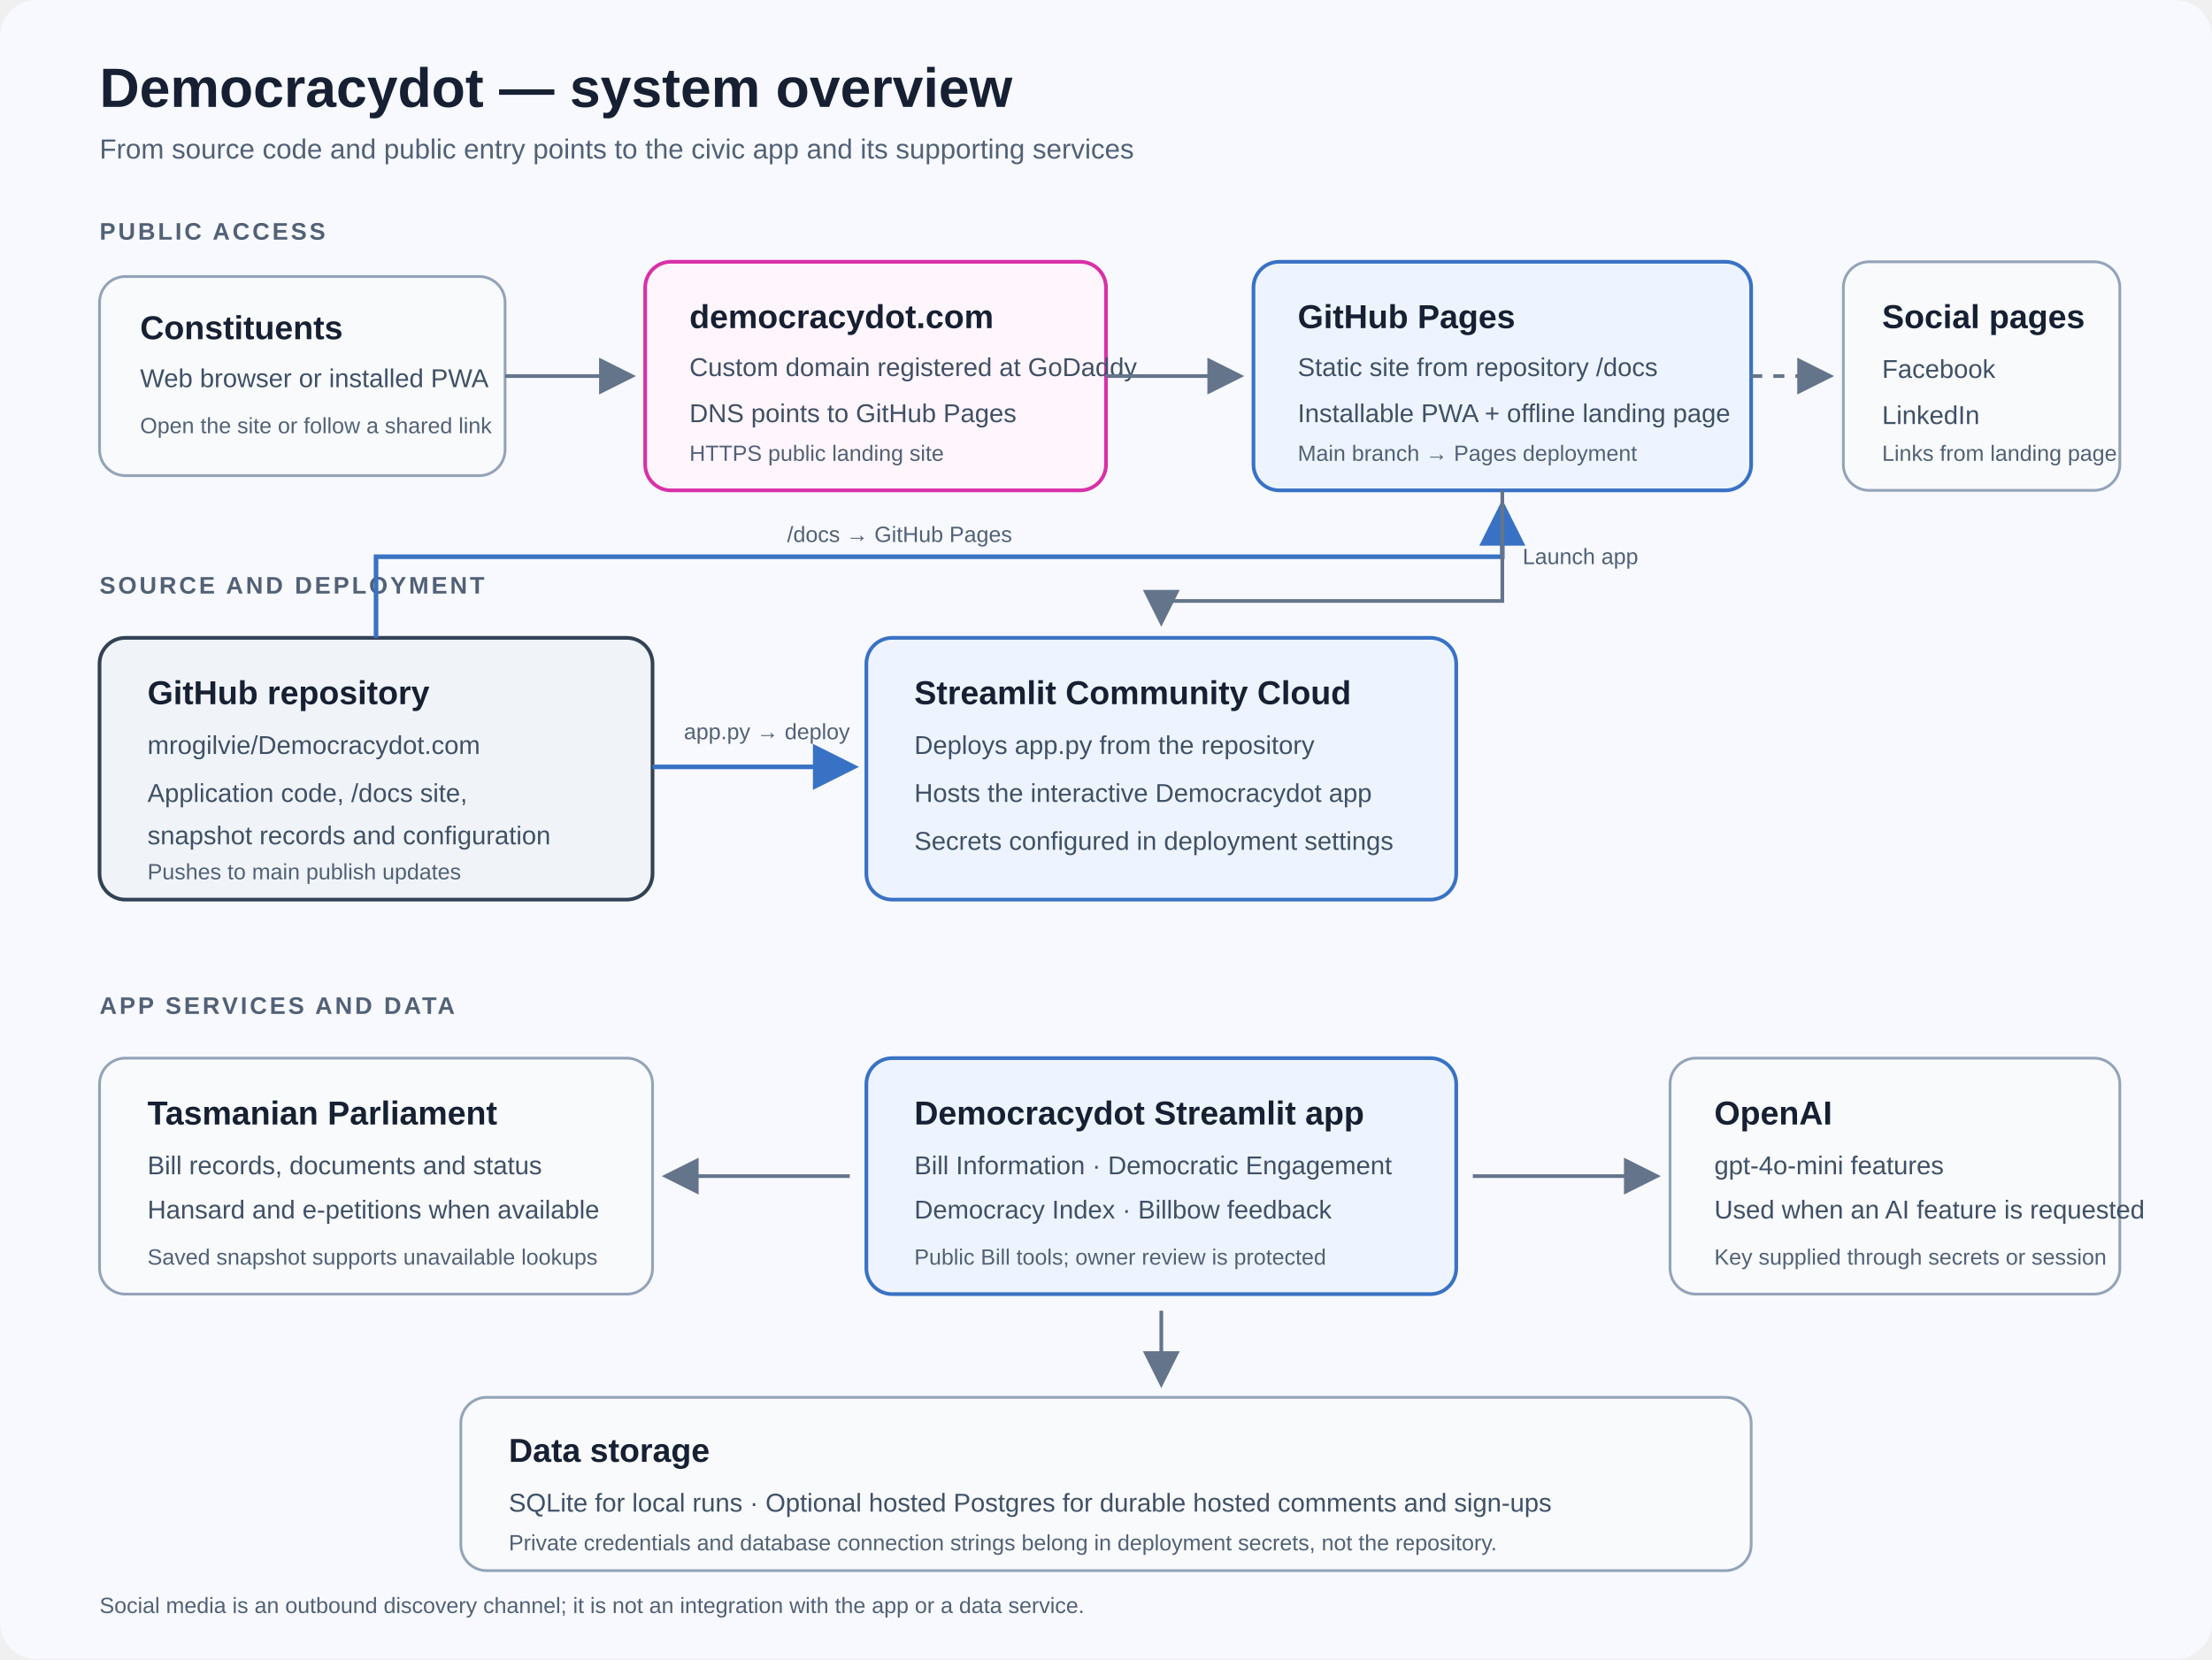
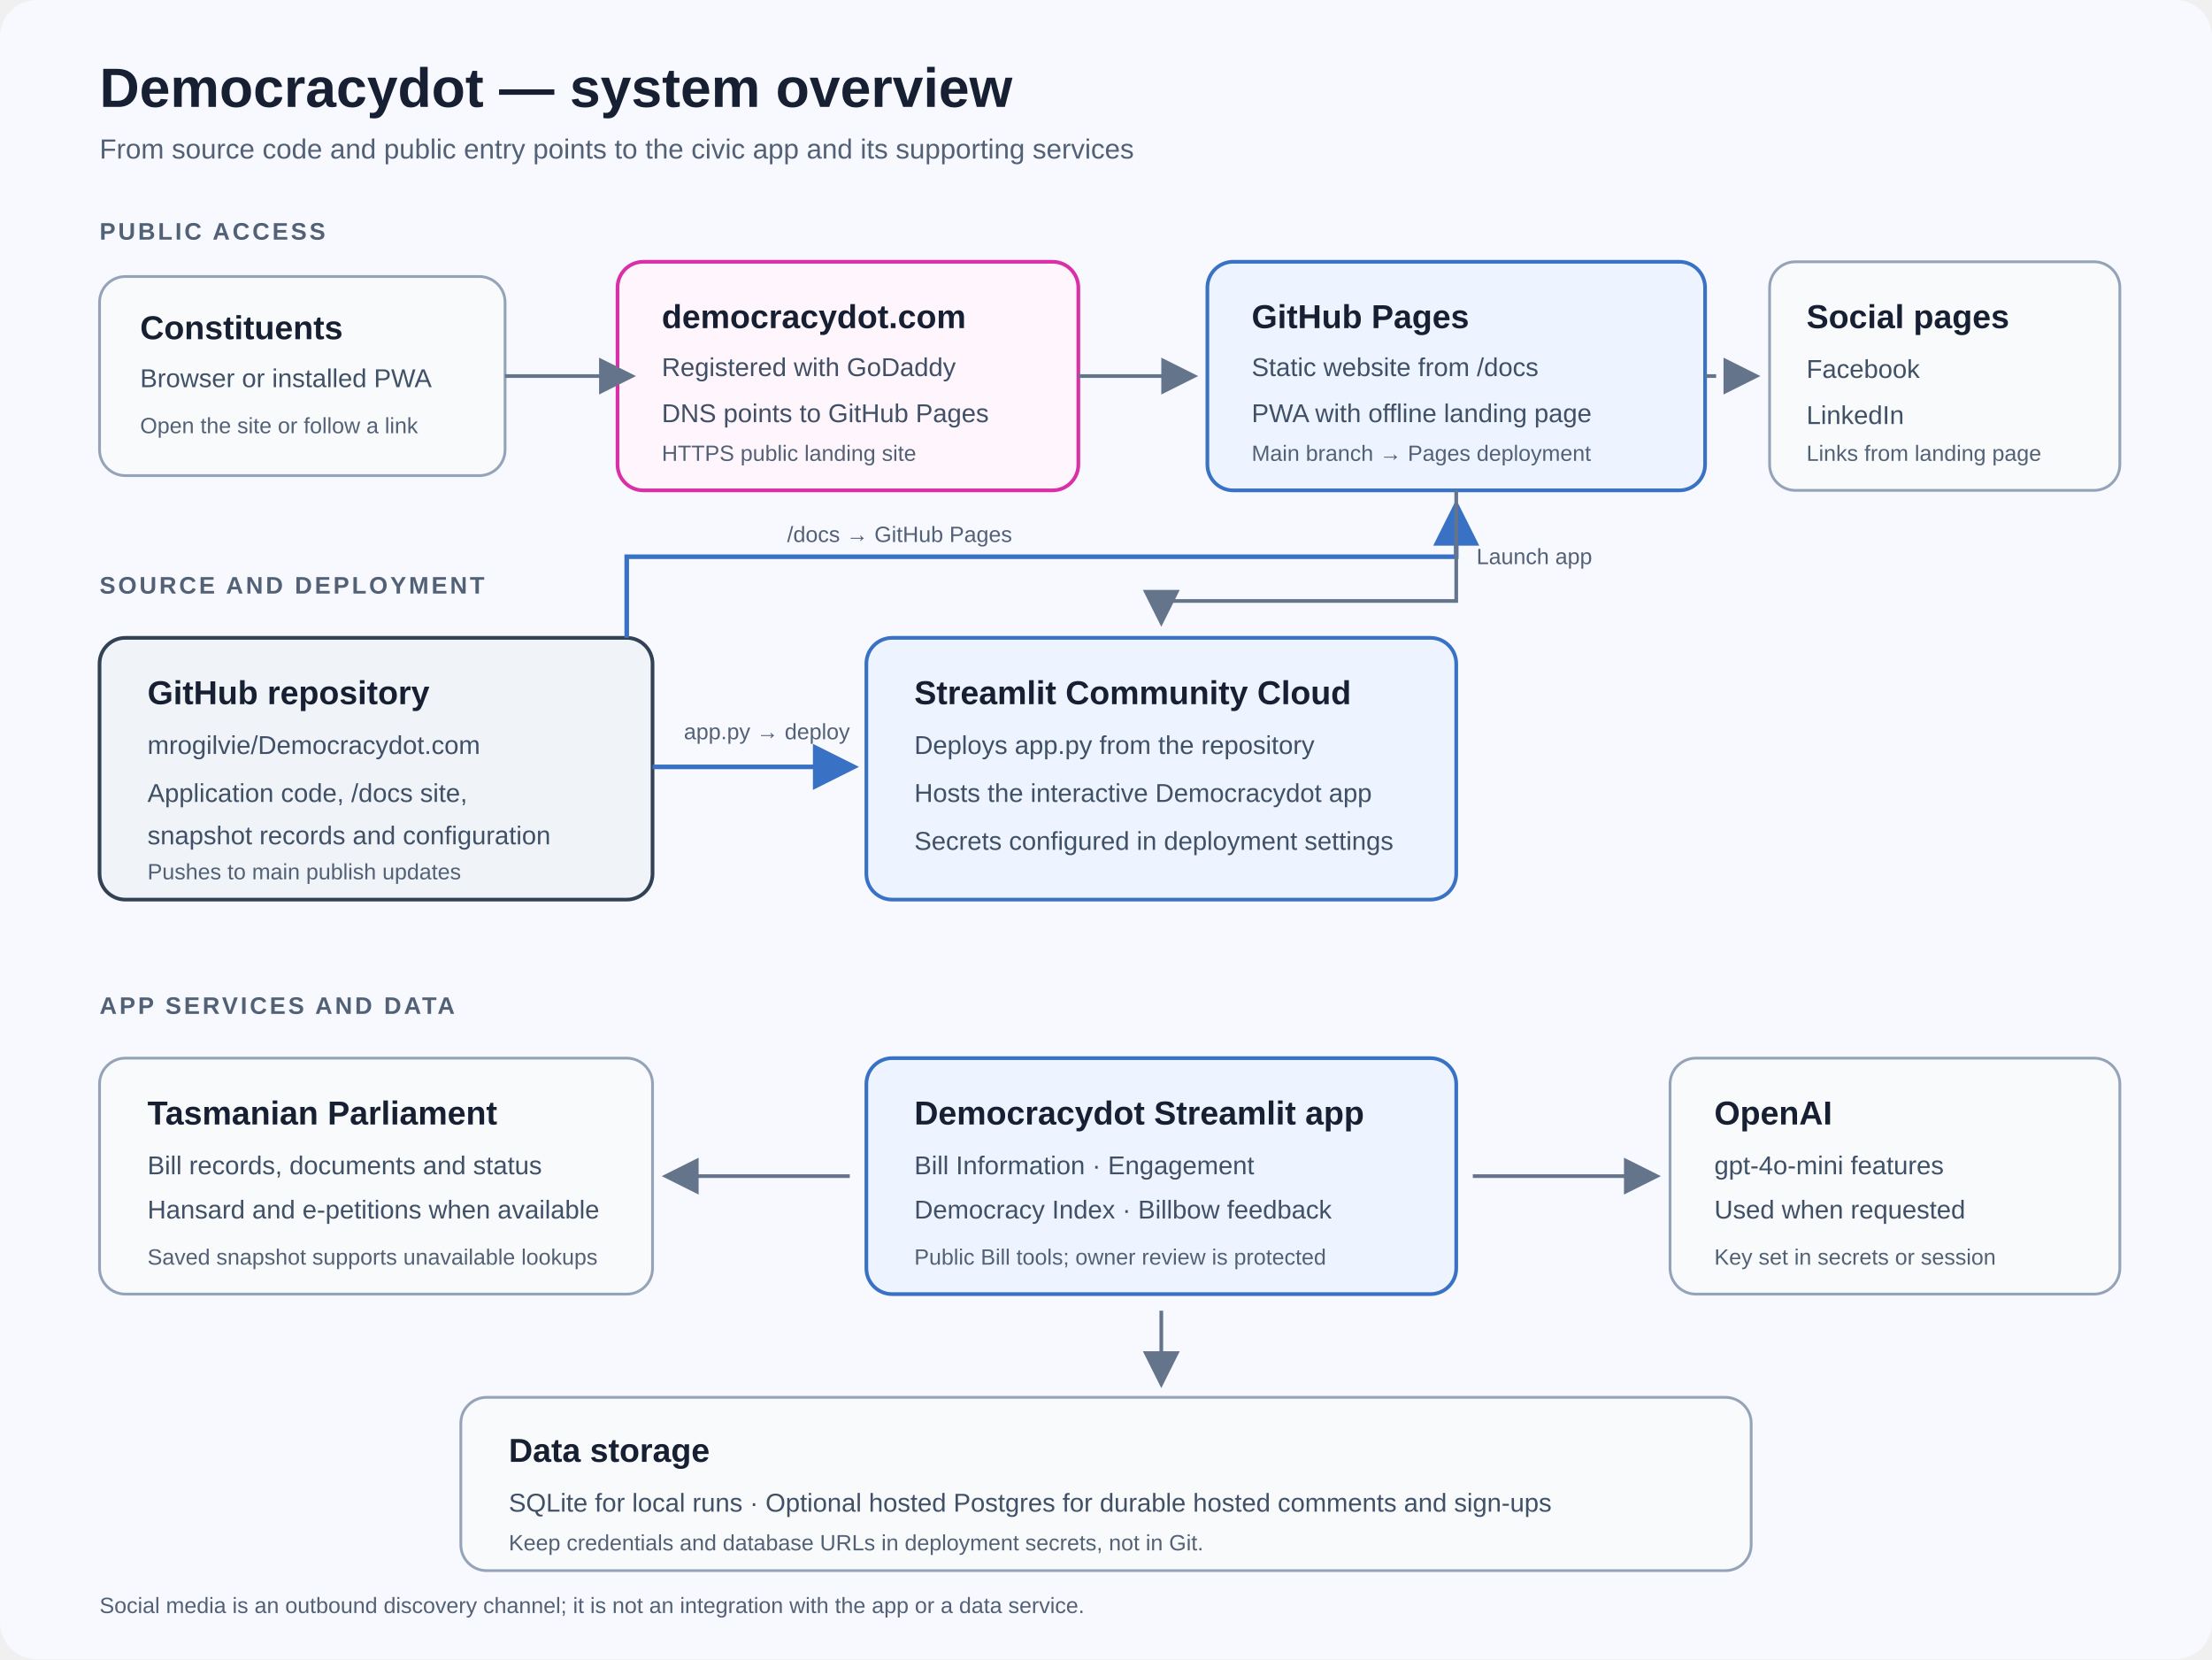
<svg xmlns="http://www.w3.org/2000/svg" width="1200" height="900" viewBox="0 0 1200 900" role="img" aria-labelledby="title description">
  <defs>
    <marker id="arrow" markerWidth="10" markerHeight="10" refX="8" refY="5" orient="auto" markerUnits="strokeWidth">
      <path d="M0 0 10 5 0 10z" fill="#64748b" />
    </marker>
    <marker id="arrow-blue" markerWidth="10" markerHeight="10" refX="8" refY="5" orient="auto" markerUnits="strokeWidth">
      <path d="M0 0 10 5 0 10z" fill="#3972c4" />
    </marker>
    <style>
      text { font-family: Arial, Helvetica, sans-serif; fill: #172033; }
      .title { font-size: 30px; font-weight: 700; }
      .subtitle { font-size: 15px; fill: #526176; }
      .section { font-size: 13px; font-weight: 700; letter-spacing: 1.4px; fill: #526176; }
      .card { fill: #fff; stroke: #cbd5e1; stroke-width: 1.5; }
      .primary { fill: #edf4ff; stroke: #3972c4; stroke-width: 2; }
      .domain { fill: #fff5fc; stroke: #d930a8; stroke-width: 2; }
      .repo { fill: #f0f4f8; stroke: #334155; stroke-width: 2; }
      .external { fill: #f8fafc; stroke: #94a3b8; stroke-width: 1.5; }
      .heading { font-size: 18px; font-weight: 700; }
      .body { font-size: 14px; fill: #405066; }
      .small { font-size: 12px; fill: #526176; }
      .arrow { fill: none; stroke: #64748b; stroke-width: 2; marker-end: url(#arrow); }
      .deploy { fill: none; stroke: #3972c4; stroke-width: 2.5; marker-end: url(#arrow-blue); }
      .dashed { stroke-dasharray: 6 6; }
    </style>
  </defs>
  <rect width="1200" height="900" rx="20" fill="#f7f9ff" />
  <text x="54" y="58" class="title">Democracydot — system overview</text>
  <text x="54" y="86" class="subtitle">From source code and public entry points to the civic app and its supporting services</text>
  <text x="54" y="130" class="section">PUBLIC ACCESS</text>
  <rect x="54" y="150" width="220" height="108" rx="14" class="external" />
  <text x="76" y="184" class="heading">Constituents</text>
-   <text x="76" y="210" class="body">Web browser or installed PWA</text>
-   <text x="76" y="235" class="small">Open the site or follow a shared link</text>
-   <rect x="350" y="142" width="250" height="124" rx="14" class="domain" />
-   <text x="374" y="178" class="heading">democracydot.com</text>
-   <text x="374" y="204" class="body">Custom domain registered at GoDaddy</text>
-   <text x="374" y="229" class="body">DNS points to GitHub Pages</text>
-   <text x="374" y="250" class="small">HTTPS public landing site</text>
-   <rect x="680" y="142" width="270" height="124" rx="14" class="primary" />
-   <text x="704" y="178" class="heading">GitHub Pages</text>
-   <text x="704" y="204" class="body">Static site from repository /docs</text>
-   <text x="704" y="229" class="body">Installable PWA + offline landing page</text>
-   <text x="704" y="250" class="small">Main branch → Pages deployment</text>
+   <text x="76" y="210" class="body">Browser or installed PWA</text>
+   <text x="76" y="235" class="small">Open the site or follow a link</text>
+   <rect x="335" y="142" width="250" height="124" rx="14" class="domain" />
+   <text x="359" y="178" class="heading">democracydot.com</text>
+   <text x="359" y="204" class="body">Registered with GoDaddy</text>
+   <text x="359" y="229" class="body">DNS points to GitHub Pages</text>
+   <text x="359" y="250" class="small">HTTPS public landing site</text>
+   <rect x="655" y="142" width="270" height="124" rx="14" class="primary" />
+   <text x="679" y="178" class="heading">GitHub Pages</text>
+   <text x="679" y="204" class="body">Static website from /docs</text>
+   <text x="679" y="229" class="body">PWA with offline landing page</text>
+   <text x="679" y="250" class="small">Main branch → Pages deployment</text>
  <path d="M274 204 H341" class="arrow" />
-   <path d="M600 204 H671" class="arrow" />
-   <rect x="1000" y="142" width="150" height="124" rx="14" class="external" />
-   <text x="1021" y="178" class="heading">Social pages</text>
-   <text x="1021" y="205" class="body">Facebook</text>
-   <text x="1021" y="230" class="body">LinkedIn</text>
-   <text x="1021" y="250" class="small">Links from landing page</text>
-   <path d="M950 204 H991" class="arrow dashed" />
+   <path d="M585 204 H646" class="arrow" />
+   <rect x="960" y="142" width="190" height="124" rx="14" class="external" />
+   <text x="980" y="178" class="heading">Social pages</text>
+   <text x="980" y="205" class="body">Facebook</text>
+   <text x="980" y="230" class="body">LinkedIn</text>
+   <text x="980" y="250" class="small">Links from landing page</text>
+   <path d="M925 204 H951" class="arrow dashed" />
  <text x="54" y="322" class="section">SOURCE AND DEPLOYMENT</text>
  <rect x="54" y="346" width="300" height="142" rx="14" class="repo" />
  <text x="80" y="382" class="heading">GitHub repository</text>
  <text x="80" y="409" class="body">mrogilvie/Democracydot.com</text>
  <text x="80" y="435" class="body">Application code, /docs site,</text>
  <text x="80" y="458" class="body">snapshot records and configuration</text>
  <text x="80" y="477" class="small">Pushes to main publish updates</text>
  <rect x="470" y="346" width="320" height="142" rx="14" class="primary" />
  <text x="496" y="382" class="heading">Streamlit Community Cloud</text>
  <text x="496" y="409" class="body">Deploys app.py from the repository</text>
  <text x="496" y="435" class="body">Hosts the interactive Democracydot app</text>
  <text x="496" y="461" class="body">Secrets configured in deployment settings</text>
-   <path d="M204 346 V302 H815 V276" class="deploy" />
+   <path d="M340 346 V302 H790 V276" class="deploy" />
  <text x="427" y="294" class="small">/docs → GitHub Pages</text>
  <path d="M354 416 H461" class="deploy" />
  <text x="371" y="401" class="small">app.py → deploy</text>
-   <path d="M815 266 V326 H630 V336" class="arrow" />
-   <text x="826" y="306" class="small">Launch app</text>
+   <path d="M790 266 V326 H630 V336" class="arrow" />
+   <text x="801" y="306" class="small">Launch app</text>
  <text x="54" y="550" class="section">APP SERVICES AND DATA</text>
  <rect x="470" y="574" width="320" height="128" rx="14" class="primary" />
  <text x="496" y="610" class="heading">Democracydot Streamlit app</text>
-   <text x="496" y="637" class="body">Bill Information · Democratic Engagement</text>
+   <text x="496" y="637" class="body">Bill Information · Engagement</text>
  <text x="496" y="661" class="body">Democracy Index · Billbow feedback</text>
  <text x="496" y="686" class="small">Public Bill tools; owner review is protected</text>
  <rect x="54" y="574" width="300" height="128" rx="14" class="external" />
  <text x="80" y="610" class="heading">Tasmanian Parliament</text>
  <text x="80" y="637" class="body">Bill records, documents and status</text>
  <text x="80" y="661" class="body">Hansard and e-petitions when available</text>
  <text x="80" y="686" class="small">Saved snapshot supports unavailable lookups</text>
  <path d="M461 638 H363" class="arrow" />
  <rect x="906" y="574" width="244" height="128" rx="14" class="external" />
  <text x="930" y="610" class="heading">OpenAI</text>
  <text x="930" y="637" class="body">gpt-4o-mini features</text>
-   <text x="930" y="661" class="body">Used when an AI feature is requested</text>
-   <text x="930" y="686" class="small">Key supplied through secrets or session</text>
+   <text x="930" y="661" class="body">Used when requested</text>
+   <text x="930" y="686" class="small">Key set in secrets or session</text>
  <path d="M799 638 H897" class="arrow" />
  <rect x="250" y="758" width="700" height="94" rx="14" class="external" />
  <text x="276" y="793" class="heading">Data storage</text>
  <text x="276" y="820" class="body">SQLite for local runs · Optional hosted Postgres for durable hosted comments and sign-ups</text>
-   <text x="276" y="841" class="small">Private credentials and database connection strings belong in deployment secrets, not the repository.</text>
+   <text x="276" y="841" class="small">Keep credentials and database URLs in deployment secrets, not in Git.</text>
  <path d="M630 711 V749" class="arrow" />
  <text x="54" y="875" class="small">Social media is an outbound discovery channel; it is not an integration with the app or a data service.</text>
</svg>
